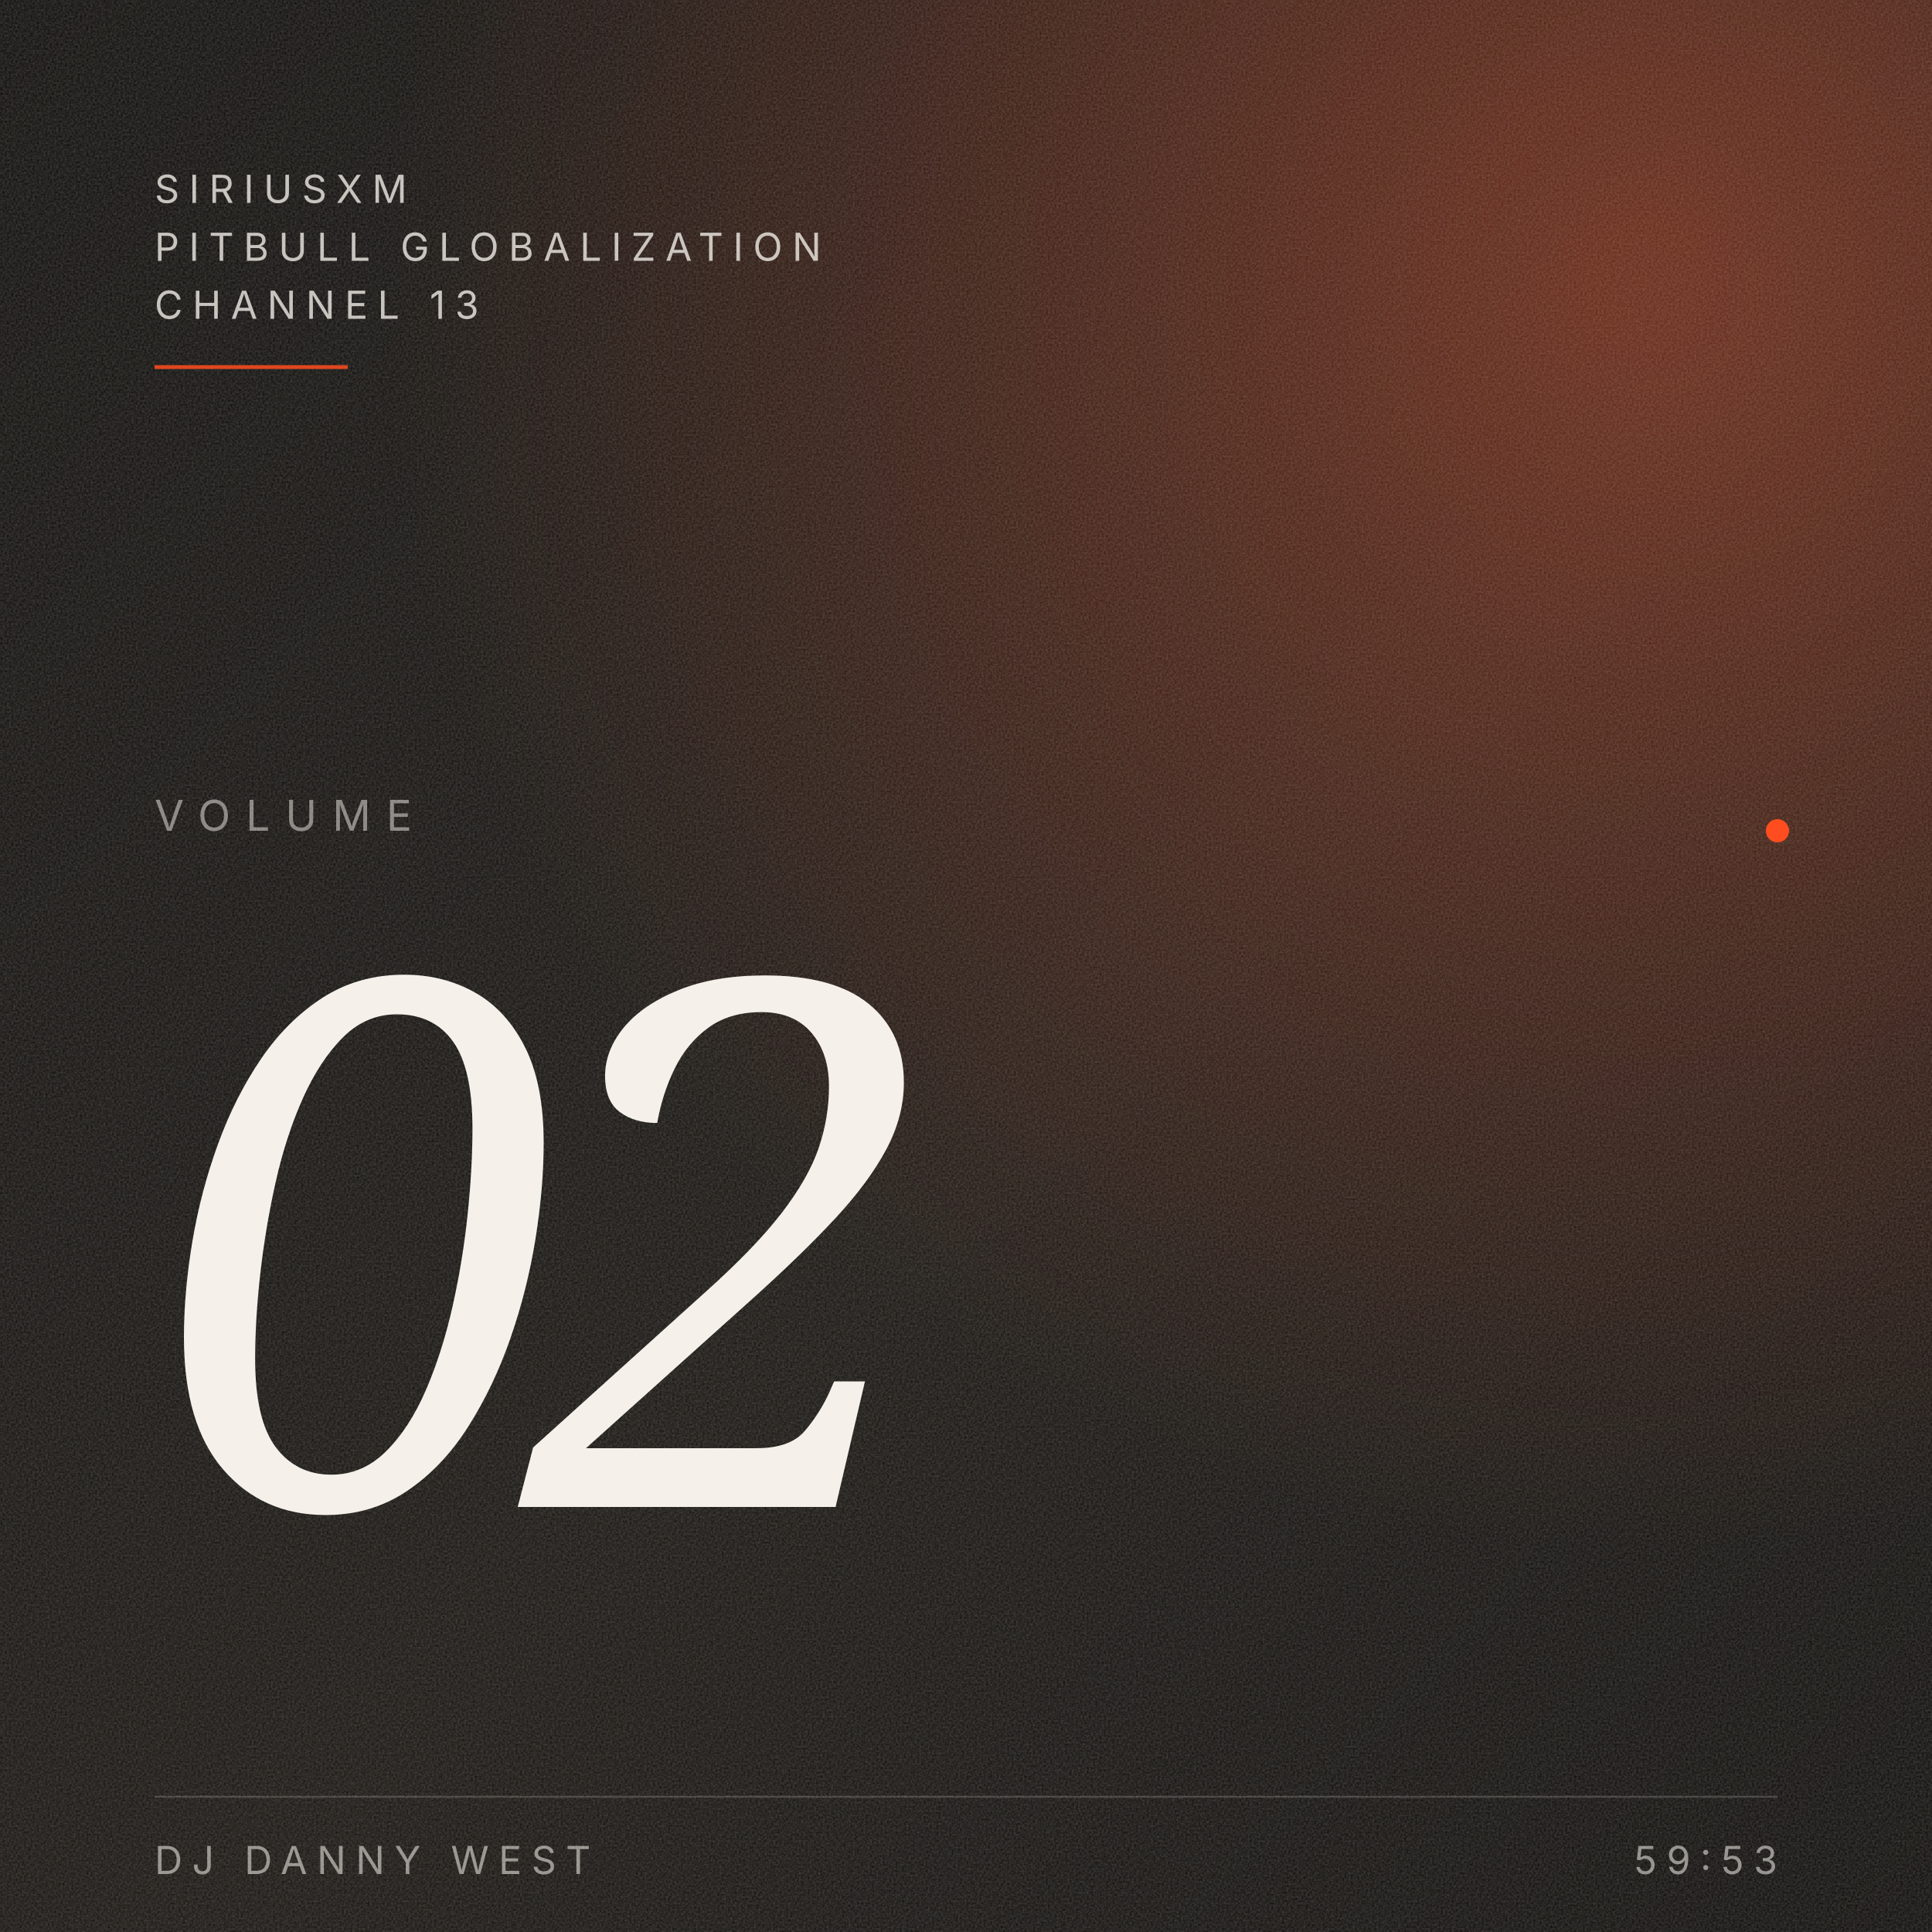
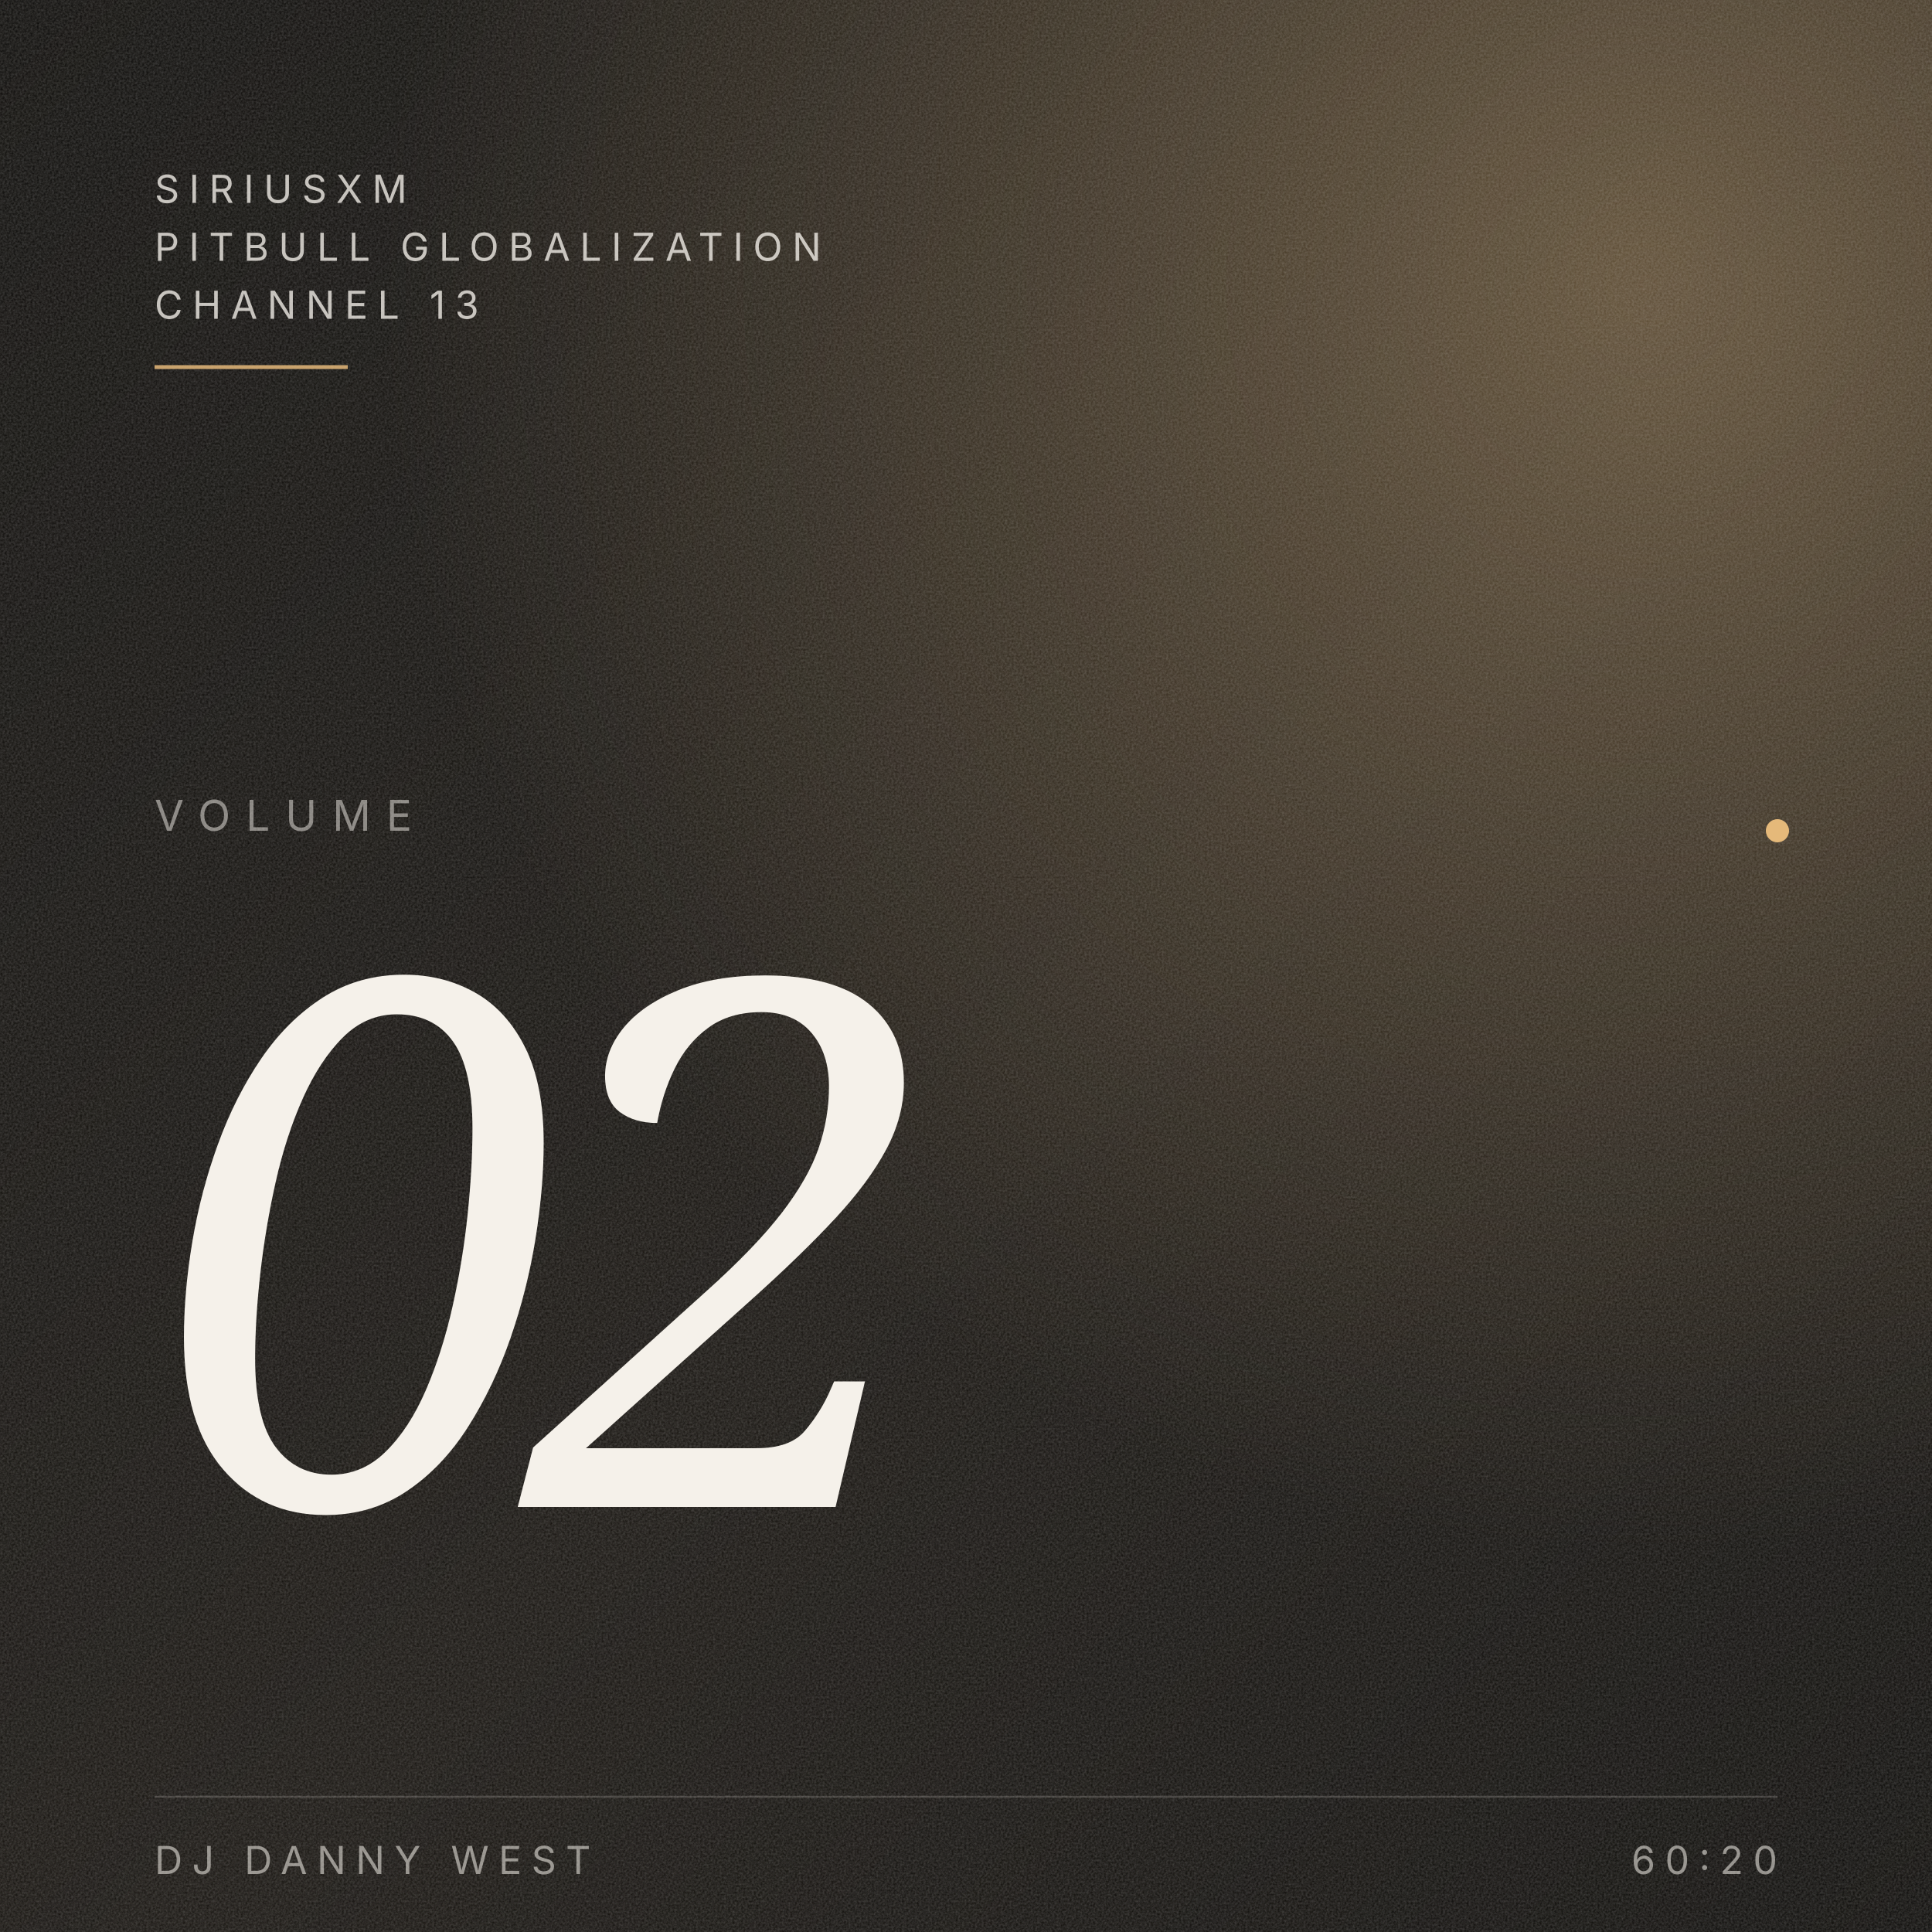
<svg xmlns="http://www.w3.org/2000/svg" viewBox="0 0 1000 1000" preserveAspectRatio="xMidYMid slice">
  <defs>
    <linearGradient id="bg" x1="0" y1="0" x2="1" y2="1">
      <stop offset="0" stop-color="#0A0907" />
      <stop offset="0.55" stop-color="#14110D" />
      <stop offset="1" stop-color="#0A0907" />
    </linearGradient>
    <radialGradient id="ember" cx="0.85" cy="0.15" r="0.65">
-       <stop offset="0" stop-color="#FF4D1F" stop-opacity="0.35" />
-       <stop offset="1" stop-color="#FF4D1F" stop-opacity="0" />
+       <stop offset="0" stop-color="#E5B97A" stop-opacity="0.35" />
+       <stop offset="1" stop-color="#E5B97A" stop-opacity="0" />
    </radialGradient>
    <filter id="grain" x="0" y="0" width="100%" height="100%">
      <feTurbulence type="fractalNoise" baseFrequency="0.9" numOctaves="3" stitchTiles="stitch" />
      <feColorMatrix values="0 0 0 0 0.96  0 0 0 0 0.94  0 0 0 0 0.92  0 0 0 0.5 0" />
    </filter>
  </defs>
  <rect width="1000" height="1000" fill="url(#bg)" />
  <rect width="1000" height="1000" fill="url(#ember)" />
  <rect width="1000" height="1000" filter="url(#grain)" opacity="0.45" />
  <g font-family="Inter, system-ui, sans-serif" fill="#F5F1EA">
    <text x="80" y="105" font-size="20" letter-spacing="5" fill-opacity="0.78">SIRIUSXM</text>
    <text x="80" y="135" font-size="20" letter-spacing="5" fill-opacity="0.78">PITBULL GLOBALIZATION</text>
    <text x="80" y="165" font-size="20" letter-spacing="5" fill-opacity="0.78">CHANNEL 13</text>
-     <line x1="80" y1="190" x2="180" y2="190" stroke="#FF4D1F" stroke-opacity="0.85" stroke-width="2" />
+     <line x1="80" y1="190" x2="180" y2="190" stroke="#E5B97A" stroke-opacity="0.85" stroke-width="2" />
  </g>
  <g font-family="Inter, system-ui, sans-serif" fill="#F5F1EA" fill-opacity="0.5">
    <text x="80" y="430" font-size="22" letter-spacing="8">VOLUME</text>
  </g>
  <g font-family="Fraunces, Georgia, serif" fill="#F5F1EA" style="font-variation-settings: 'opsz' 144;">
    <text x="80" y="780" font-size="380" font-style="italic" font-weight="300" letter-spacing="-18">02</text>
  </g>
-   <circle cx="920" cy="430" r="6" fill="#FF4D1F" />
+   <circle cx="920" cy="430" r="6" fill="#E5B97A" />
  <g font-family="Inter, system-ui, sans-serif" fill="#F5F1EA" fill-opacity="0.55">
    <line x1="80" y1="930" x2="920" y2="930" stroke="#F5F1EA" stroke-opacity="0.18" stroke-width="1" />
    <text x="80" y="970" font-size="20" letter-spacing="5">DJ DANNY WEST</text>
-     <text x="920" y="970" text-anchor="end" font-size="20" letter-spacing="5">59:53</text>
+     <text x="920" y="970" text-anchor="end" font-size="20" letter-spacing="5">60:20</text>
  </g>
</svg>
